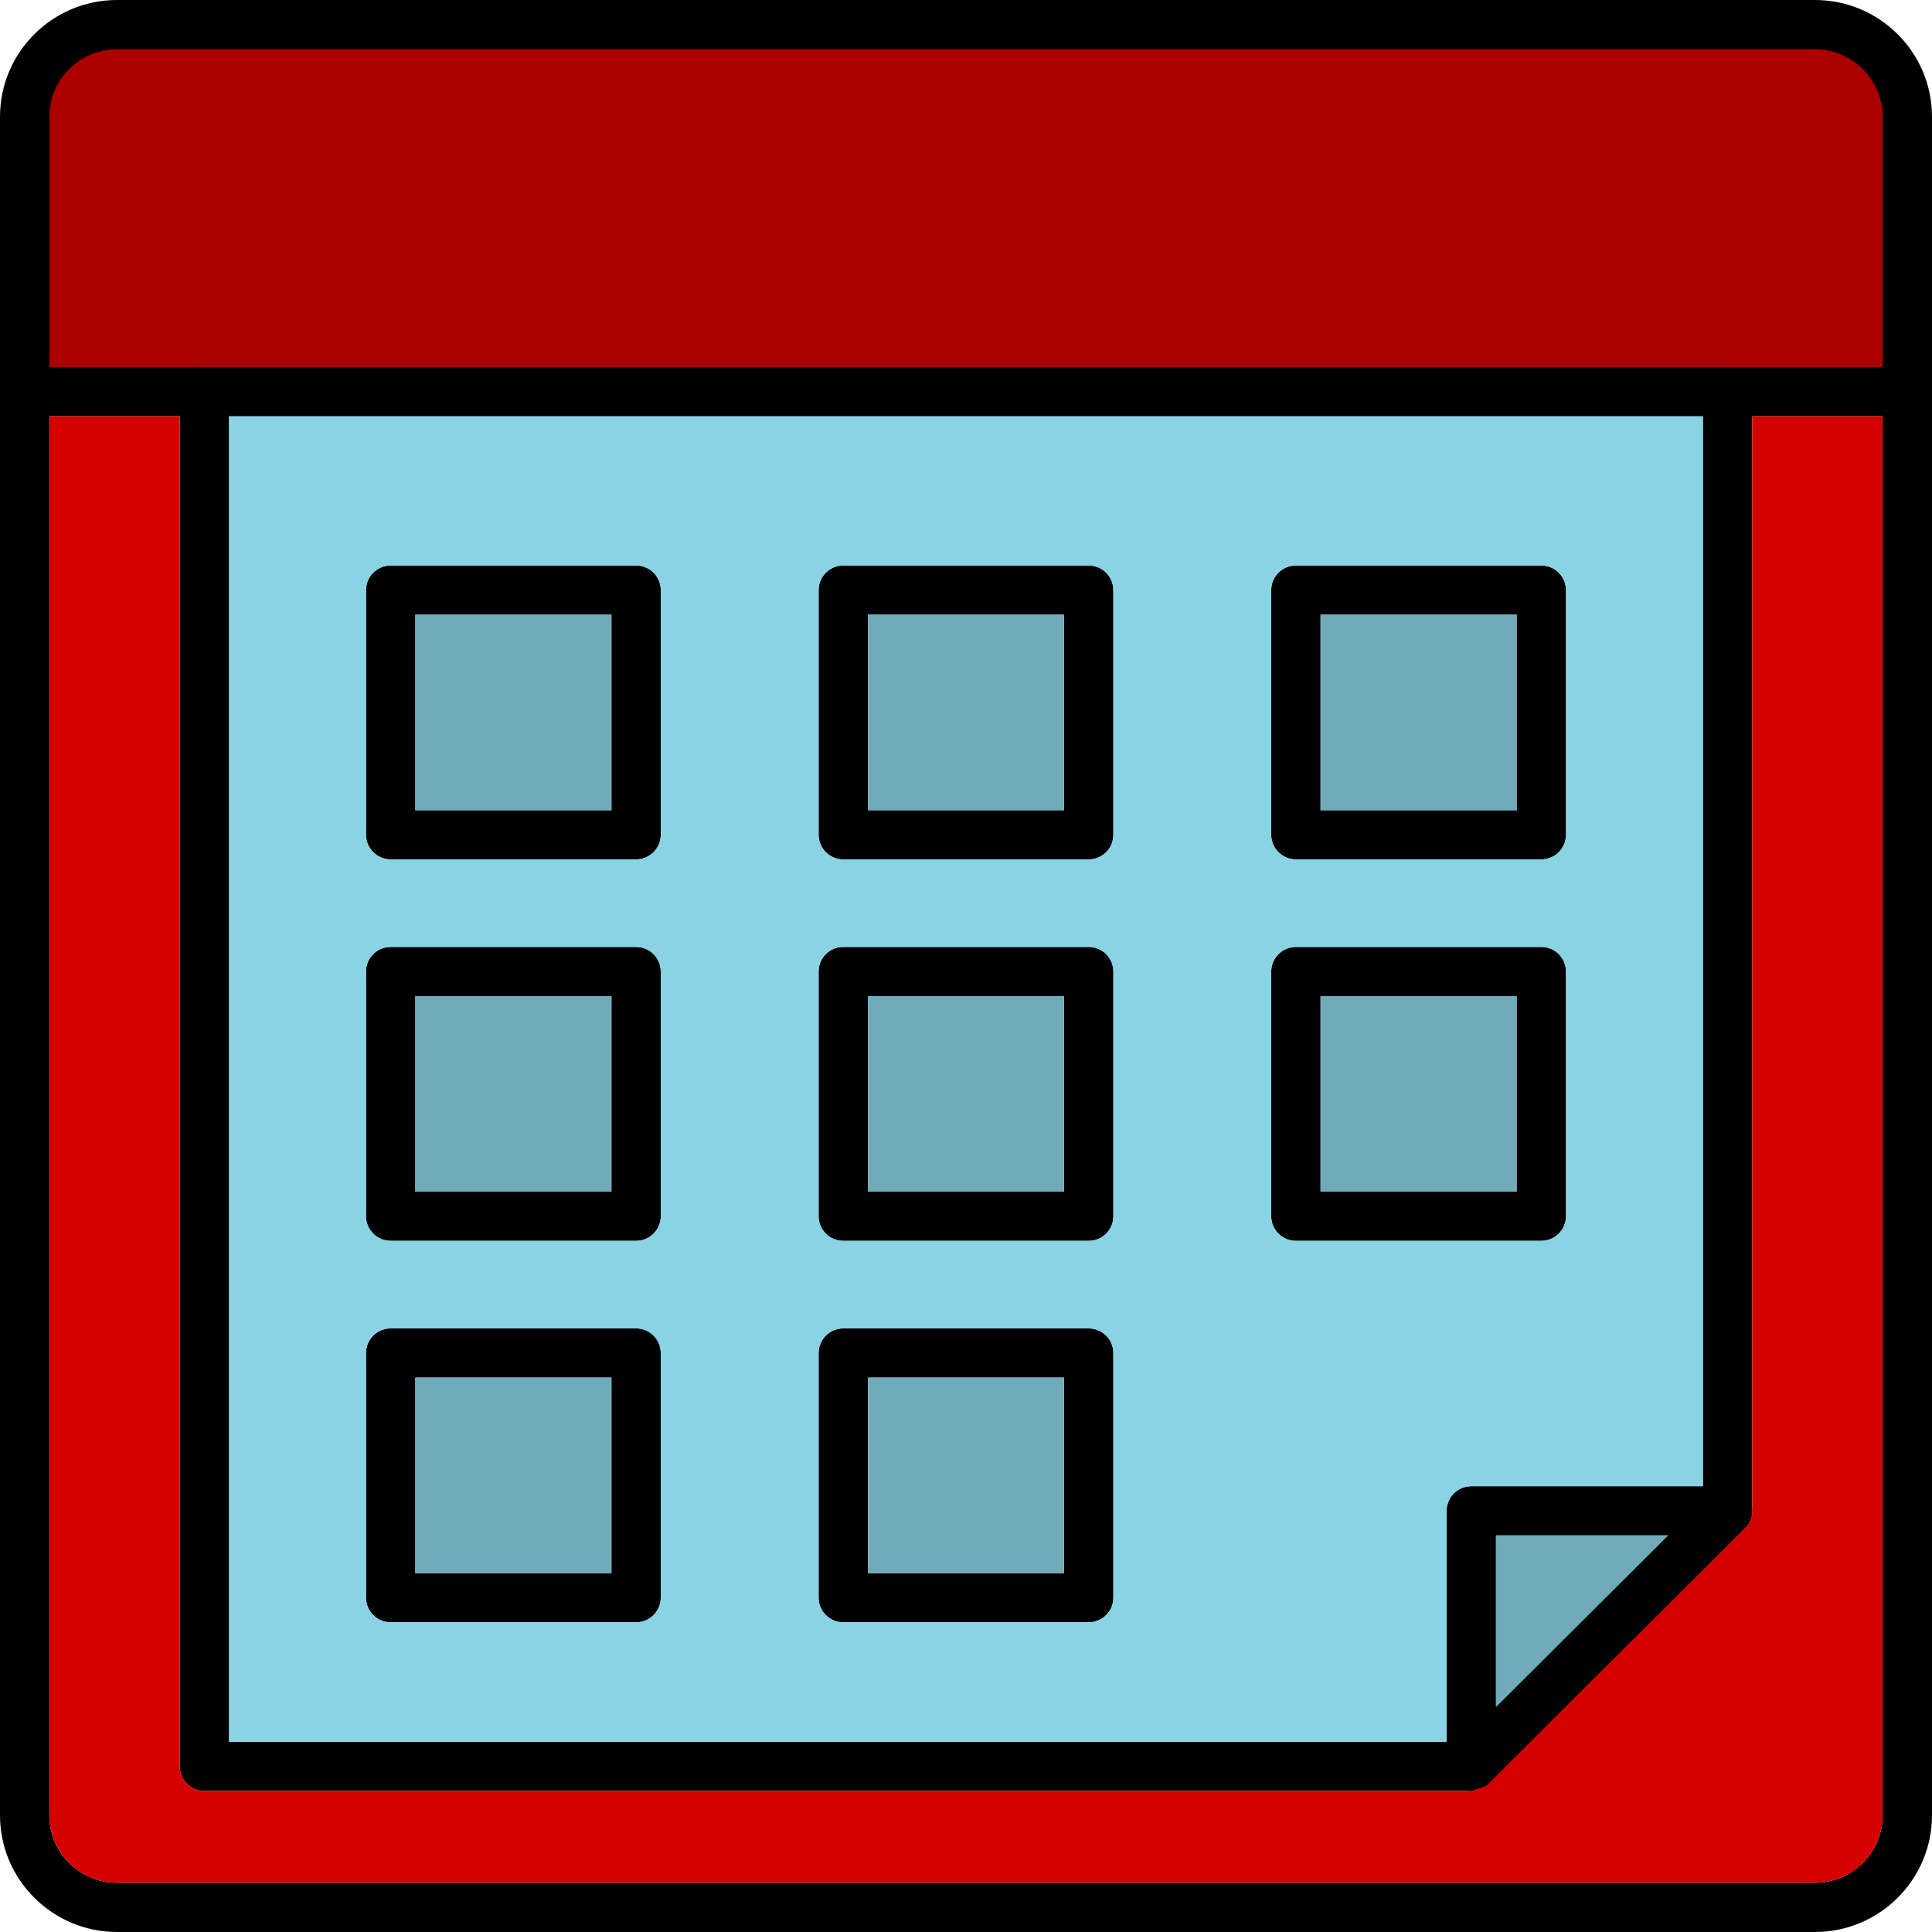
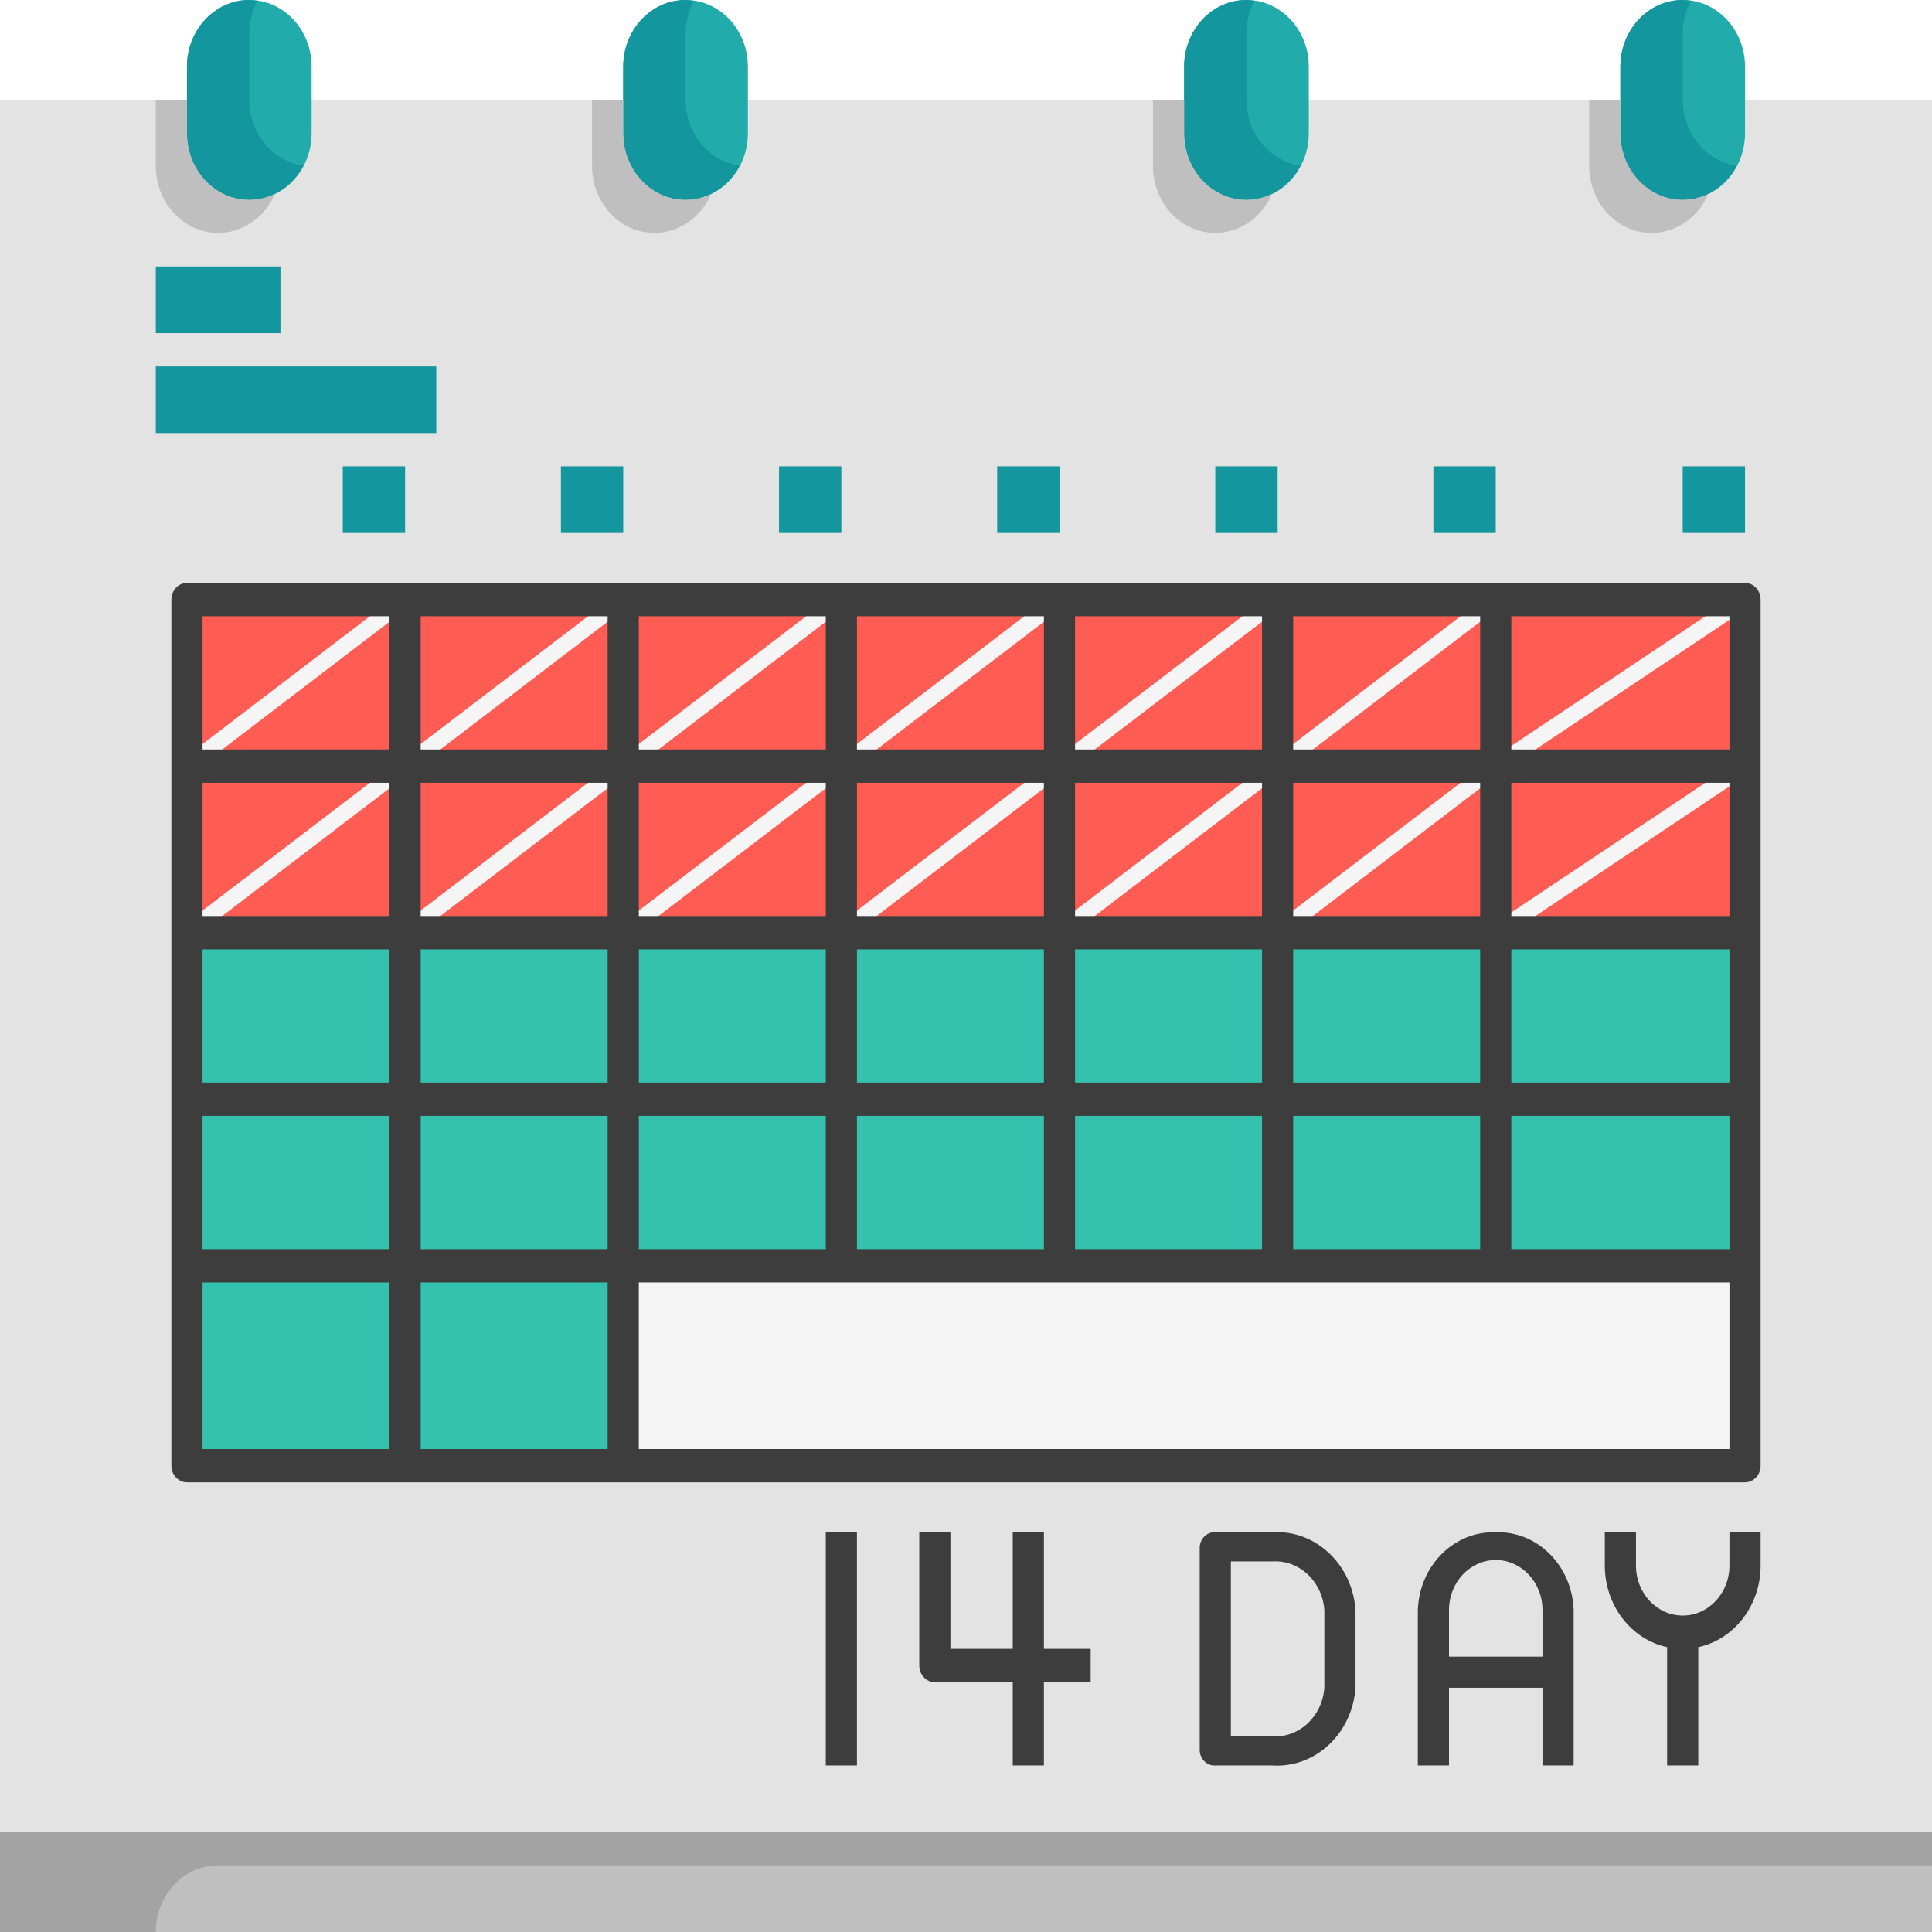
- <svg xmlns="http://www.w3.org/2000/svg" xml:space="preserve" width="0.25in" height="0.25in" version="1.1" style="clip-rule:evenodd;fill-rule:evenodd;image-rendering:optimizeQuality;shape-rendering:geometricPrecision;text-rendering:geometricPrecision" viewBox="0 0 250 250" id="svg66">
-   <defs id="defs4">
-     <style type="text/css" id="style2">
-    
-     .fil0 {fill:black}
-     .fil3 {fill:#6FABB9}
-     .fil2 {fill:#89D3E5}
-     .fil4 {fill:#D6E3FF}
-     .fil1 {fill:#FB505A}
-    
-   </style>
-   </defs>
-   <g id="Layer_x0020_1" transform="translate(-70.27,-0.3025)">
-     <rect style="fill:#aa0000;fill-opacity:1;stroke-width:23.955" id="rect1020" width="239.558" height="45.372" x="75.798" y="5.092" />
-     <path class="fil0" d="M 305.121,250.303 H 85.417 C 77.064,250.303 70.27,243.526 70.27,235.197 V 15.406 C 70.27,7.078 77.064,0.302 85.417,0.302 H 305.121 c 8.353,0 15.149,6.775 15.149,15.104 v 219.791 c 0,8.329 -6.797,15.105 -15.149,15.105 z M 85.417,6.669 c -4.834,0 -8.764,3.918 -8.764,8.738 v 219.791 c 0,4.819 3.93,8.738 8.764,8.738 H 305.121 c 4.834,0 8.762,-3.918 8.762,-8.738 V 15.406 c 0,-4.819 -3.929,-8.738 -8.762,-8.738 z" id="path7" style="stroke-width:0.159" />
-     <path class="fil0" d="M 317.074,54.165 H 73.464 c -4.203,0 -4.203,-6.366 0,-6.366 h 243.613 c 4.208,0 4.205,6.366 -0.003,6.366 z" id="path9" style="stroke-width:0.159" />
-     <path class="fil0" d="M 260.659,232.049 H 96.722 c -1.762,0 -3.193,-1.428 -3.193,-3.183 V 50.982 c 0,-1.757 1.43,-3.183 3.193,-3.183 H 293.818 c 1.762,0 3.193,1.426 3.193,3.183 V 195.803 c 0,0.845 -0.337,1.654 -0.935,2.252 l -33.158,33.063 c -0.599,0.592 -1.41,0.931 -2.256,0.931 z M 99.915,225.681 H 259.336 l 31.288,-31.196 V 54.167 H 99.915 V 225.683 Z" id="path11" style="stroke-width:0.159" />
-     <path class="fil0" d="m 260.659,232.049 c -1.751,0 -3.196,-1.418 -3.196,-3.183 l -0.003,-33.064 c 0,-1.757 1.433,-3.185 3.196,-3.185 h 33.162 c 2.824,0 4.269,3.428 2.256,5.435 l -33.158,33.064 c -0.608,0.608 -1.427,0.933 -2.256,0.933 z m 3.193,-33.064 v 22.199 l 22.26,-22.199 z" id="path13" style="stroke-width:0.159" />
-     <path class="fil0" d="m 211.147,111.509 h -31.757 c -1.762,0 -3.193,-1.426 -3.193,-3.183 V 76.66 c 0,-1.757 1.43,-3.183 3.193,-3.183 h 31.757 c 1.762,0 3.193,1.426 3.193,3.183 v 31.665 c 0.003,1.757 -1.43,3.183 -3.193,3.183 z M 182.583,105.142 h 25.372 V 79.843 H 182.583 Z" id="path25" style="stroke-width:0.159" />
-     <path class="fil0" d="m 152.582,111.509 h -31.76 c -1.762,0 -3.193,-1.426 -3.193,-3.183 V 76.66 c 0,-1.757 1.43,-3.183 3.193,-3.183 h 31.76 c 1.762,0 3.193,1.426 3.193,3.183 v 31.665 c 0,1.757 -1.427,3.183 -3.193,3.183 z M 124.014,105.142 H 149.389 V 79.843 h -25.375 z" id="path27" style="stroke-width:0.159" />
-     <path class="fil0" d="m 269.717,111.509 h -31.76 c -1.762,0 -3.193,-1.426 -3.193,-3.183 V 76.66 c 0,-1.757 1.432,-3.183 3.193,-3.183 h 31.76 c 1.762,0 3.193,1.426 3.193,3.183 v 31.665 c 0,1.757 -1.43,3.183 -3.193,3.183 z m -28.567,-6.366 h 25.372 V 79.843 h -25.372 z" id="path29" style="stroke-width:0.159" />
-     <path class="fil0" d="m 211.147,160.87 h -31.757 c -1.762,0 -3.193,-1.428 -3.193,-3.183 v -31.669 c 0,-1.757 1.43,-3.183 3.193,-3.183 h 31.757 c 1.762,0 3.193,1.428 3.193,3.183 v 31.665 c 0.003,1.757 -1.43,3.185 -3.193,3.185 z M 182.583,154.503 h 25.372 V 129.203 H 182.583 Z" id="path31" style="stroke-width:0.159" />
-     <path class="fil0" d="m 152.582,160.87 h -31.76 c -1.762,0 -3.193,-1.428 -3.193,-3.183 v -31.669 c 0,-1.757 1.43,-3.183 3.193,-3.183 h 31.76 c 1.762,0 3.193,1.428 3.193,3.183 v 31.665 c 0,1.757 -1.427,3.185 -3.193,3.185 z m -28.567,-6.368 h 25.375 v -25.299 h -25.375 z" id="path33" style="stroke-width:0.159" />
-     <path class="fil0" d="m 269.717,160.87 h -31.76 c -1.762,0 -3.193,-1.428 -3.193,-3.183 v -31.669 c 0,-1.757 1.432,-3.183 3.193,-3.183 h 31.76 c 1.762,0 3.193,1.428 3.193,3.183 v 31.665 c 0,1.757 -1.43,3.185 -3.193,3.185 z m -28.567,-6.368 h 25.372 v -25.299 h -25.372 z" id="path35" style="stroke-width:0.159" />
-     <path class="fil0" d="m 211.147,210.229 h -31.757 c -1.762,0 -3.193,-1.428 -3.193,-3.183 v -31.665 c 0,-1.757 1.43,-3.183 3.193,-3.183 h 31.757 c 1.762,0 3.193,1.428 3.193,3.183 v 31.665 c 0.003,1.755 -1.43,3.183 -3.193,3.183 z m -28.564,-6.368 h 25.372 v -25.298 l -25.372,0.001 z" id="path37" style="stroke-width:0.159" />
-     <path class="fil0" d="m 152.582,210.229 h -31.76 c -1.762,0 -3.193,-1.428 -3.193,-3.183 v -31.665 c 0,-1.757 1.43,-3.183 3.193,-3.183 h 31.76 c 1.762,0 3.193,1.428 3.193,3.183 v 31.665 c 0,1.755 -1.427,3.183 -3.193,3.183 z m -28.567,-6.368 h 25.375 v -25.298 l -25.375,0.001 z" id="path39" style="stroke-width:0.159" />
-     <path class="fil2" d="m 214.339,126.019 v 31.665 c 0.003,1.757 -1.43,3.185 -3.193,3.185 h -31.757 c -1.762,0 -3.193,-1.428 -3.193,-3.183 v -31.669 c 0,-1.757 1.43,-3.183 3.193,-3.183 h 31.757 c 1.762,0 3.193,1.428 3.193,3.183 z m -3.193,-14.51 h -31.757 c -1.762,0 -3.193,-1.426 -3.193,-3.183 V 76.66 c 0,-1.757 1.43,-3.183 3.193,-3.183 h 31.757 c 1.762,0 3.193,1.426 3.193,3.183 v 31.665 c 0.003,1.757 -1.43,3.183 -3.193,3.183 z M 290.622,54.165 H 99.913 V 225.681 H 257.462 l -0.003,-29.88 c 0,-1.757 1.433,-3.185 3.196,-3.185 H 290.62 V 54.165 Z M 214.339,175.381 v 31.665 c 0.003,1.755 -1.43,3.183 -3.193,3.183 h -31.757 c -1.762,0 -3.193,-1.428 -3.193,-3.183 v -31.665 c 0,-1.757 1.43,-3.183 3.193,-3.183 h 31.757 c 1.762,0 3.193,1.428 3.193,3.183 z m 55.377,-14.512 h -31.76 c -1.762,0 -3.193,-1.428 -3.193,-3.183 v -31.669 c 0,-1.757 1.432,-3.183 3.193,-3.183 h 31.76 c 1.762,0 3.193,1.428 3.193,3.183 v 31.665 c 0,1.757 -1.43,3.185 -3.193,3.185 z m 0,-49.362 h -31.76 c -1.762,0 -3.193,-1.426 -3.193,-3.183 V 76.659 c 0,-1.757 1.432,-3.183 3.193,-3.183 h 31.76 c 1.762,0 3.193,1.426 3.193,3.183 v 31.665 c 0,1.757 -1.43,3.183 -3.193,3.183 z M 155.774,175.379 v 31.665 c 0,1.755 -1.427,3.183 -3.193,3.183 h -31.76 c -1.762,0 -3.193,-1.428 -3.193,-3.183 v -31.665 c 0,-1.757 1.43,-3.183 3.193,-3.183 h 31.76 c 1.762,0 3.193,1.428 3.193,3.183 z m -3.193,-14.512 h -31.76 c -1.762,0 -3.193,-1.428 -3.193,-3.183 v -31.669 c 0,-1.757 1.43,-3.183 3.193,-3.183 h 31.76 c 1.762,0 3.193,1.428 3.193,3.183 v 31.665 c 0,1.757 -1.427,3.185 -3.193,3.185 z m 0,-49.362 h -31.76 c -1.762,0 -3.193,-1.426 -3.193,-3.183 v -31.665 c 0,-1.757 1.43,-3.183 3.193,-3.183 h 31.76 c 1.762,0 3.193,1.426 3.193,3.183 v 31.665 c 0,1.757 -1.427,3.183 -3.193,3.183 z" id="path43" style="stroke-width:0.159" />
-     <polygon class="fil3" points="1299.69,1104.67 1299.69,945.71 1140.74,945.71 1140.74,1104.67 " id="polygon45" transform="matrix(0.1596302,0,0,0.1591546,59.05279,-21.31228)" />
-     <polygon class="fil3" points="1299.69,635.58 1140.74,635.58 1140.74,794.54 1299.69,794.54 " id="polygon47" transform="matrix(0.1596302,0,0,0.1591546,59.05279,-21.31228)" />
-     <polygon class="fil3" points="773.85,635.58 773.85,794.54 932.79,794.54 932.79,635.58 " id="polygon49" transform="matrix(0.1596302,0,0,0.1591546,59.05279,-21.31228)" />
-     <polygon class="fil3" points="773.85,1104.67 932.79,1104.67 932.79,945.71 773.85,945.71 " id="polygon51" transform="matrix(0.1596302,0,0,0.1591546,59.05279,-21.31228)" />
-     <polygon class="fil3" points="773.85,1414.81 932.79,1414.81 932.79,1255.85 773.85,1255.86 " id="polygon53" transform="matrix(0.1596302,0,0,0.1591546,59.05279,-21.31228)" />
-     <polygon class="fil3" points="406.95,1255.86 406.95,1414.81 565.91,1414.81 565.91,1255.85 " id="polygon55" transform="matrix(0.1596302,0,0,0.1591546,59.05279,-21.31228)" />
-     <polygon class="fil3" points="565.91,945.71 406.95,945.71 406.95,1104.67 565.91,1104.67 " id="polygon57" transform="matrix(0.1596302,0,0,0.1591546,59.05279,-21.31228)" />
-     <polygon class="fil3" points="565.91,635.58 406.95,635.58 406.95,794.54 565.91,794.54 " id="polygon59" transform="matrix(0.1596302,0,0,0.1591546,59.05279,-21.31228)" />
-     <path class="fil4" d="M 93.53,228.868 V 54.167 H 76.655 V 235.197 c 0,4.819 3.93,8.738 8.764,8.738 H 305.123 c 4.834,0 8.762,-3.918 8.762,-8.738 V 54.167 H 297.012 V 195.716 c 0.018,0.867 -0.271,1.679 -0.935,2.341 l -33.519,33.37 -1.896,0.624 H 96.724 c -1.762,0 -3.193,-1.428 -3.193,-3.183 z" id="path61" style="fill:#d40000;stroke-width:0.159" />
-     <polygon class="fil3" points="1282.95,1523.65 1422.41,1384.17 1282.95,1384.17 " id="polygon63" transform="matrix(0.1596302,0,0,0.1591546,59.05279,-21.31228)" />
+ <svg xmlns="http://www.w3.org/2000/svg" viewBox="0 0 24 24" version="1.1" id="svg362" width="24" height="24">
+   <defs id="defs366" />
+   <g data-name="28-Calendar" id="_28-Calendar" transform="matrix(0.3870968,0,0,0.4137931,-0.3870968,-1.241379)">
+     <rect height="52" style="fill:#e3e3e3" width="62" x="1" y="6" id="rect267" />
+     <rect height="10" style="fill:#ff5d54" width="50" x="7" y="21" id="rect269" />
+     <polygon points="57,31 7,31 7,41 7,47 21,47 21,41 57,41 " style="fill:#34c1ad" id="polygon271" />
+     <rect height="6" style="fill:#f5f5f5" width="36" x="21" y="41" id="rect273" />
+     <rect height="6" rx="2" style="fill:#21abab" width="4" x="53" y="3" id="rect275" />
+     <rect height="6" rx="2" style="fill:#21abab" width="4" x="39" y="3" id="rect277" />
+     <rect height="6" rx="2" style="fill:#21abab" width="4" x="21" y="3" id="rect279" />
+     <rect height="6" rx="2" style="fill:#21abab" width="4" x="7" y="3" id="rect281" />
+     <polygon points="13.854,20.797 14.146,21.203 7.146,26.203 6.854,25.797 " style="fill:#f5f5f5" id="polygon283" />
+     <polygon points="20.854,20.797 21.146,21.203 14.146,26.203 13.854,25.797 " style="fill:#f5f5f5" id="polygon285" />
+     <polygon points="27.854,20.797 28.146,21.203 21.146,26.203 20.854,25.797 " style="fill:#f5f5f5" id="polygon287" />
+     <polygon points="34.854,20.797 35.146,21.203 28.146,26.203 27.854,25.797 " style="fill:#f5f5f5" id="polygon289" />
+     <polygon points="41.854,20.797 42.146,21.203 35.146,26.203 34.854,25.797 " style="fill:#f5f5f5" id="polygon291" />
+     <polygon points="48.854,20.797 49.146,21.203 42.146,26.203 41.854,25.797 " style="fill:#f5f5f5" id="polygon293" />
+     <polygon points="56.867,20.788 57.133,21.212 49.133,26.212 48.867,25.788 " style="fill:#f5f5f5" id="polygon295" />
+     <polygon points="13.854,25.797 14.146,26.203 7.146,31.203 6.854,30.797 " style="fill:#f5f5f5" id="polygon297" />
+     <polygon points="20.854,25.797 21.146,26.203 14.146,31.203 13.854,30.797 " style="fill:#f5f5f5" id="polygon299" />
+     <polygon points="27.854,25.797 28.146,26.203 21.146,31.203 20.854,30.797 " style="fill:#f5f5f5" id="polygon301" />
+     <polygon points="34.854,25.797 35.146,26.203 28.146,31.203 27.854,30.797 " style="fill:#f5f5f5" id="polygon303" />
+     <polygon points="41.854,25.797 42.146,26.203 35.146,31.203 34.854,30.797 " style="fill:#f5f5f5" id="polygon305" />
+     <polygon points="48.854,25.797 49.146,26.203 42.146,31.203 41.854,30.797 " style="fill:#f5f5f5" id="polygon307" />
+     <polygon points="56.867,25.788 57.133,26.212 49.133,31.212 48.867,30.788 " style="fill:#f5f5f5" id="polygon309" />
+     <path d="M 57,20.5 H 7 A 0.5,0.5 0 0 0 6.5,21 V 47 A 0.5,0.5 0 0 0 7,47.5 H 57 A 0.5,0.5 0 0 0 57.5,47 V 21 A 0.5,0.5 0 0 0 57,20.5 Z m -0.5,5 h -7 v -4 h 7 z m -42,15 v -4 h 6 v 4 z m 6,1 v 5 h -6 v -5 z m 1,-10 h 6 v 4 h -6 z m -1,4 h -6 v -4 h 6 z m 14,-5 h -6 v -4 h 6 z m 1,-4 h 6 v 4 h -6 z m -8,4 h -6 v -4 h 6 z m 1,1 h 6 v 4 h -6 z m 7,0 h 6 v 4 h -6 z m 7,0 h 6 v 4 h -6 z m 0,-1 v -4 h 6 v 4 z m 0,-5 v -4 h 6 v 4 z m -1,0 h -6 v -4 h 6 z m -7,0 h -6 v -4 h 6 z m -7,0 h -6 v -4 h 6 z m -7,0 h -6 v -4 h 6 z m 0,1 v 4 h -6 v -4 z m -7,4 h -6 v -4 h 6 z m 0,1 v 4 h -6 v -4 z m 0,5 v 4 h -6 v -4 z m 8,0 h 6 v 4 h -6 z m 7,0 h 6 v 4 h -6 z m 7,0 h 6 v 4 h -6 z m 7,0 h 6 v 4 h -6 z m 7,0 h 7 v 4 h -7 z m 0,-1 v -4 h 7 v 4 z m 0,-5 v -4 h 7 v 4 z m -36,-9 v 4 h -6 v -4 z m -6,20 h 6 v 5 h -6 z m 14,5 v -5 h 35 v 5 z" style="fill:#3d3d3d" id="path311" />
+     <path d="M 55,6 V 4 A 1.972,1.972 0 0 1 55.263,3.027 1.905,1.905 0 0 0 55,3 2,2 0 0 0 53,5 V 7 A 1.993,1.993 0 0 0 56.737,7.973 1.993,1.993 0 0 1 55,6 Z" style="fill:#13969d" id="path313" />
+     <path d="M 41,6 V 4 A 1.972,1.972 0 0 1 41.263,3.027 1.905,1.905 0 0 0 41,3 2,2 0 0 0 39,5 V 7 A 1.993,1.993 0 0 0 42.737,7.973 1.993,1.993 0 0 1 41,6 Z" style="fill:#13969d" id="path315" />
+     <path d="M 23,6 V 4 A 1.972,1.972 0 0 1 23.263,3.027 1.905,1.905 0 0 0 23,3 2,2 0 0 0 21,5 V 7 A 1.993,1.993 0 0 0 24.737,7.973 1.993,1.993 0 0 1 23,6 Z" style="fill:#13969d" id="path317" />
+     <path d="M 9,6 V 4 A 1.972,1.972 0 0 1 9.263,3.027 1.905,1.905 0 0 0 9,3 2,2 0 0 0 7,5 V 7 A 1.993,1.993 0 0 0 10.737,7.973 1.993,1.993 0 0 1 9,6 Z" style="fill:#13969d" id="path319" />
+     <path d="M 55,9 A 2,2 0 0 1 53,7 V 6 H 52 V 8 A 2,2 0 0 0 55.82,8.82 1.99,1.99 0 0 1 55,9 Z" style="fill:#bfbfbf" id="path321" />
+     <path d="M 41,9 A 2,2 0 0 1 39,7 V 6 H 38 V 8 A 2,2 0 0 0 41.82,8.82 1.99,1.99 0 0 1 41,9 Z" style="fill:#bfbfbf" id="path323" />
+     <path d="M 23,9 A 2,2 0 0 1 21,7 V 6 H 20 V 8 A 2,2 0 0 0 23.82,8.82 1.99,1.99 0 0 1 23,9 Z" style="fill:#bfbfbf" id="path325" />
+     <path d="M 9,9 A 2,2 0 0 1 7,7 V 6 H 6 V 8 A 2,2 0 0 0 9.82,8.82 1.99,1.99 0 0 1 9,9 Z" style="fill:#bfbfbf" id="path327" />
+     <rect height="2" style="fill:#13969d" width="4" x="6" y="11" id="rect329" />
+     <rect height="2" style="fill:#13969d" width="9" x="6" y="14" id="rect331" />
+     <rect height="2" style="fill:#13969d" width="2" x="12" y="17" id="rect333" />
+     <rect height="2" style="fill:#13969d" width="2" x="19" y="17" id="rect335" />
+     <rect height="2" style="fill:#13969d" width="2" x="26" y="17" id="rect337" />
+     <rect height="2" style="fill:#13969d" width="2" x="33" y="17" id="rect339" />
+     <rect height="2" style="fill:#13969d" width="2" x="40" y="17" id="rect341" />
+     <rect height="2" style="fill:#13969d" width="2" x="47" y="17" id="rect343" />
+     <rect height="2" style="fill:#13969d" width="2" x="55" y="17" id="rect345" />
+     <rect height="7" style="fill:#3d3d3d" width="1" x="27.5" y="49" id="rect347" />
+     <path d="m 34.5,49 h -1 v 3.5 h -2 V 49 h -1 v 4 a 0.5,0.5 0 0 0 0.5,0.5 h 2.5 V 56 h 1 V 53.5 H 36 v -1 h -1.5 z" style="fill:#3d3d3d" id="path349" />
+     <path d="M 41.828,49 H 40 a 0.472,0.472 0 0 0 -0.5,0.438 v 6.124 A 0.472,0.472 0 0 0 40,56 h 1.828 A 2.524,2.524 0 0 0 44.5,53.662 V 51.338 A 2.524,2.524 0 0 0 41.828,49 Z m 1.672,4.662 a 1.58,1.58 0 0 1 -1.672,1.463 H 40.5 v -5.25 h 1.328 a 1.58,1.58 0 0 1 1.672,1.463 z" style="fill:#3d3d3d" id="path351" />
+     <path d="m 49,49 a 2.423,2.423 0 0 0 -2.5,2.333 V 56 h 1 v -2.333 h 3 V 56 h 1 V 51.333 A 2.423,2.423 0 0 0 49,49 Z m -1.5,3.733 v -1.4 a 1.5,1.5 0 0 1 3,0 v 1.4 z" style="fill:#3d3d3d" id="path353" />
+     <path d="m 56.5,49 v 1 a 1.5,1.5 0 0 1 -3,0 v -1 h -1 v 1 a 2.5,2.5 0 0 0 2,2.449 V 56 h 1 V 52.449 A 2.5,2.5 0 0 0 57.5,50 v -1 z" style="fill:#3d3d3d" id="path355" />
+     <rect height="3" style="fill:#bfbfbf" width="62" x="1" y="58" id="rect357" />
+     <path d="m 1,58 v 3 h 5 a 2,2 0 0 1 2,-2 h 55 v -1 z" style="fill:#a3a3a3" id="path359" />
  </g>
</svg>
